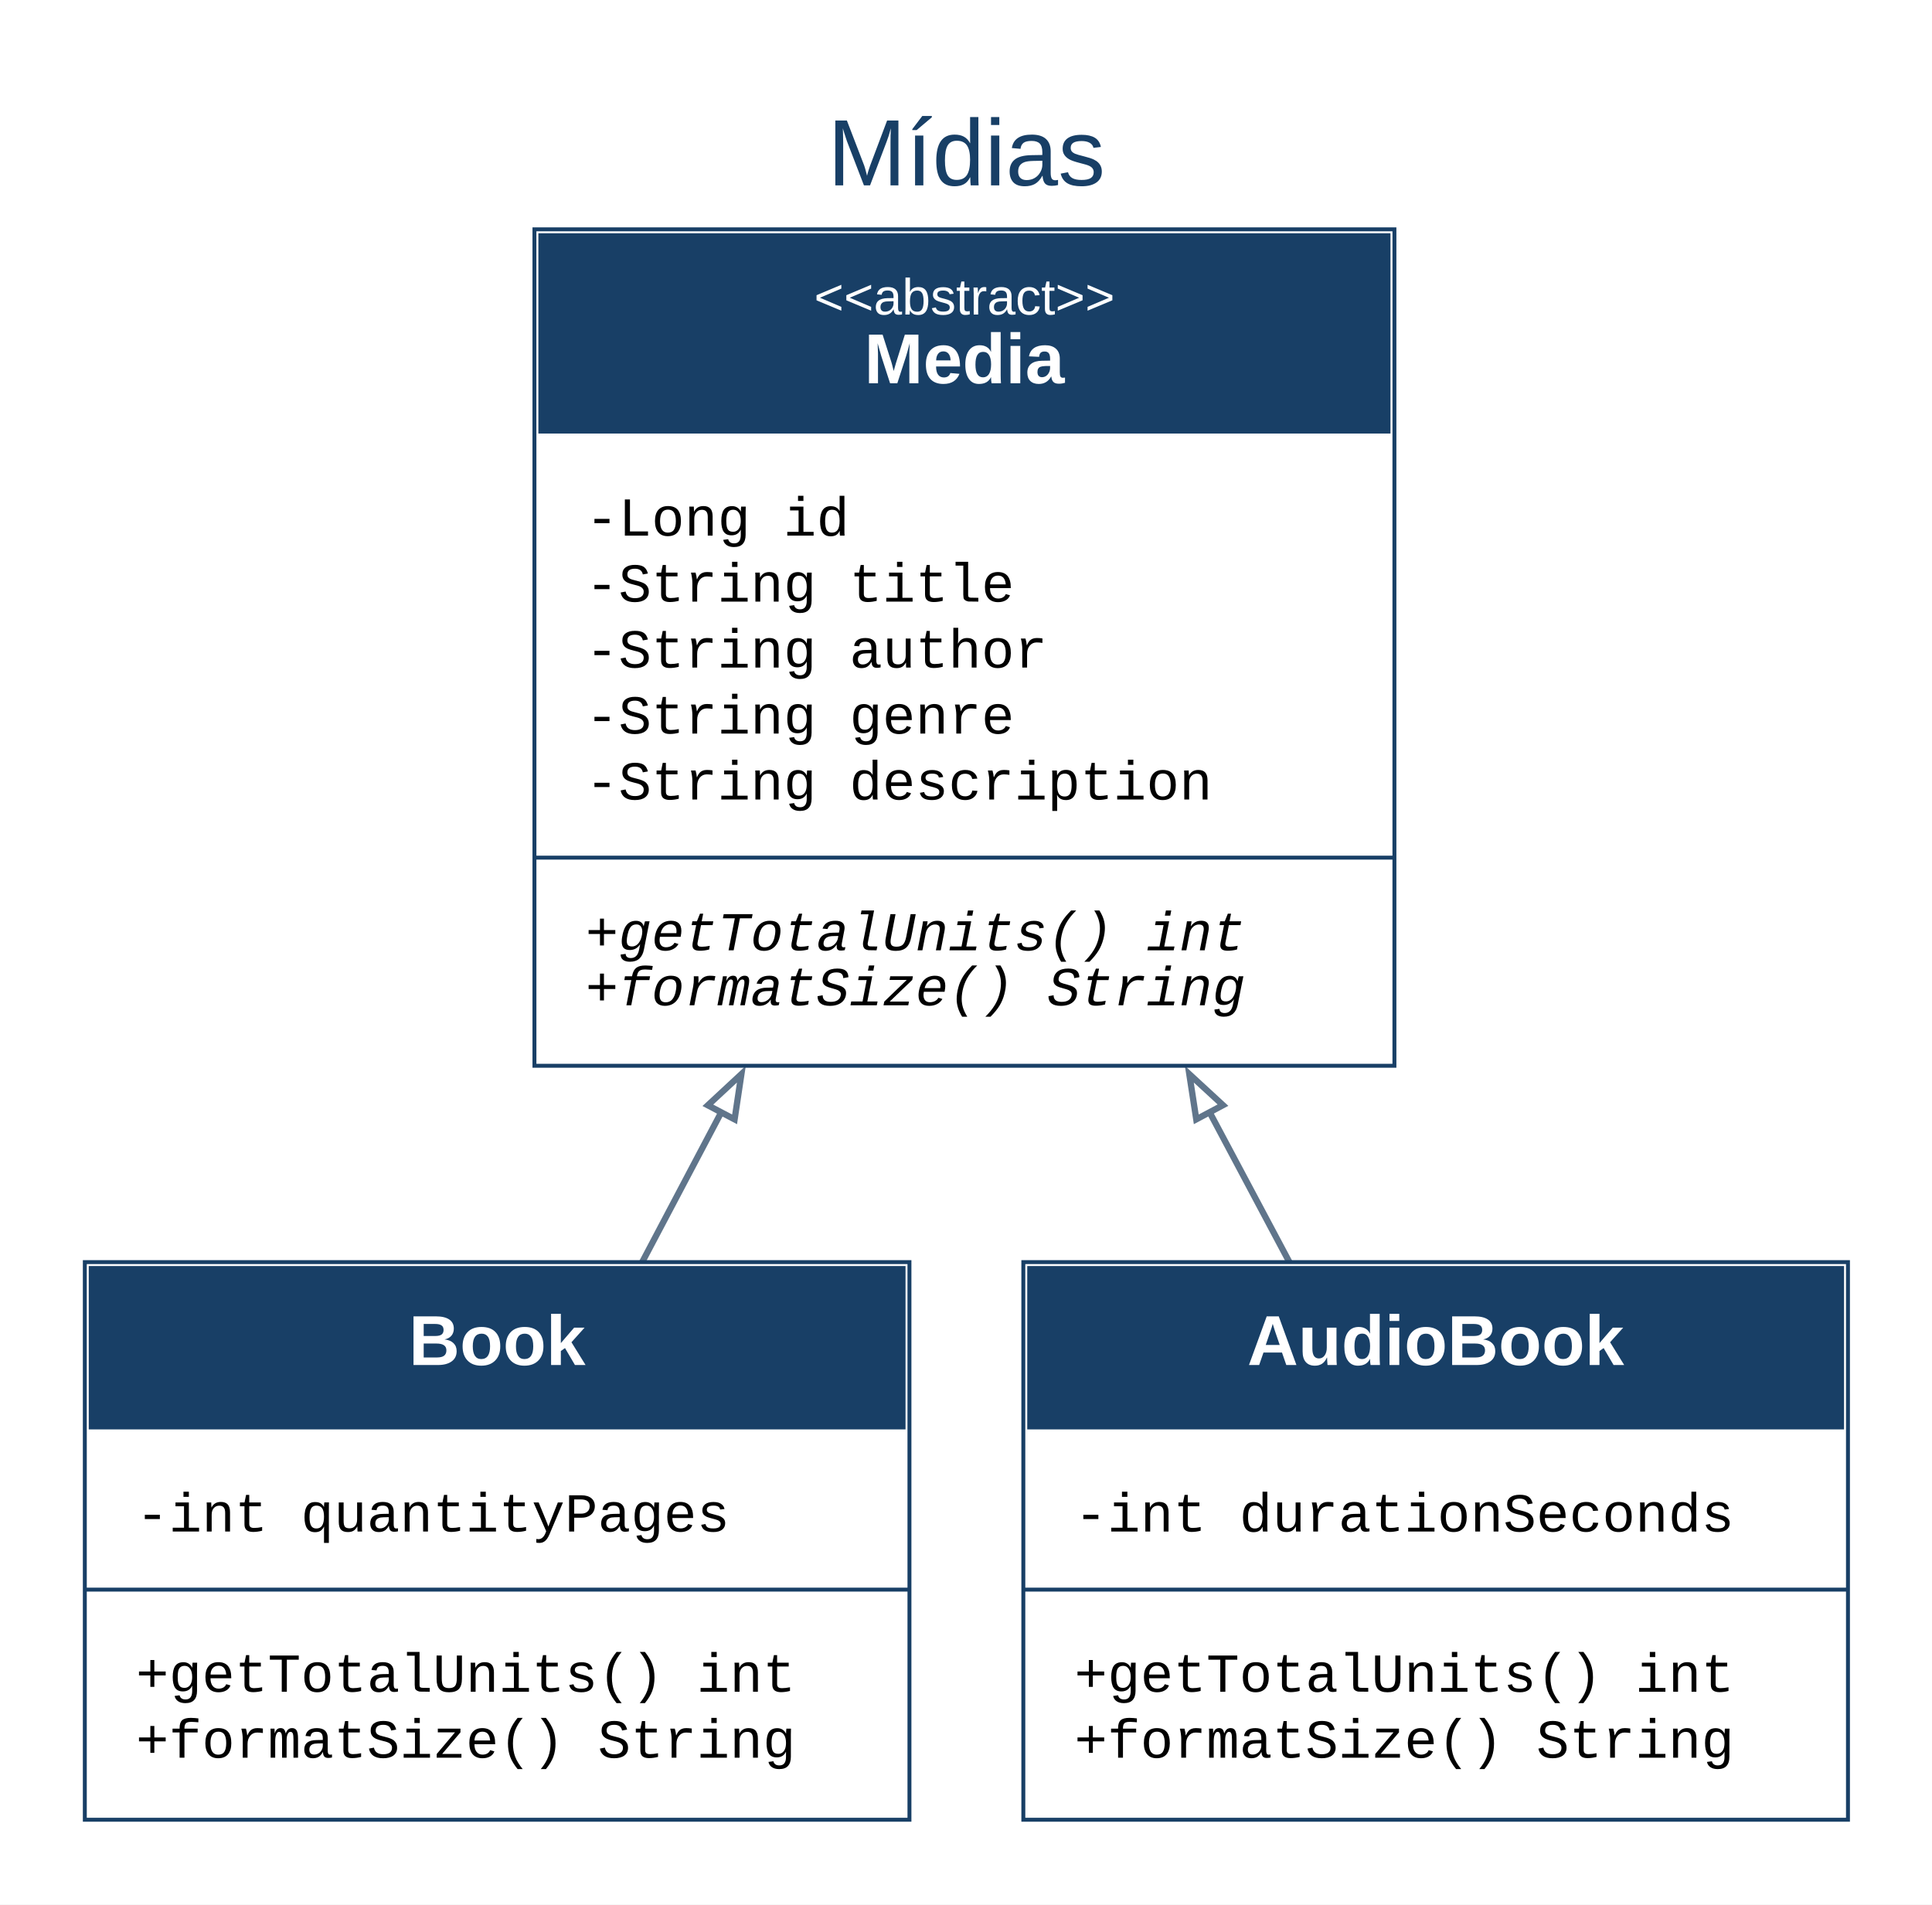
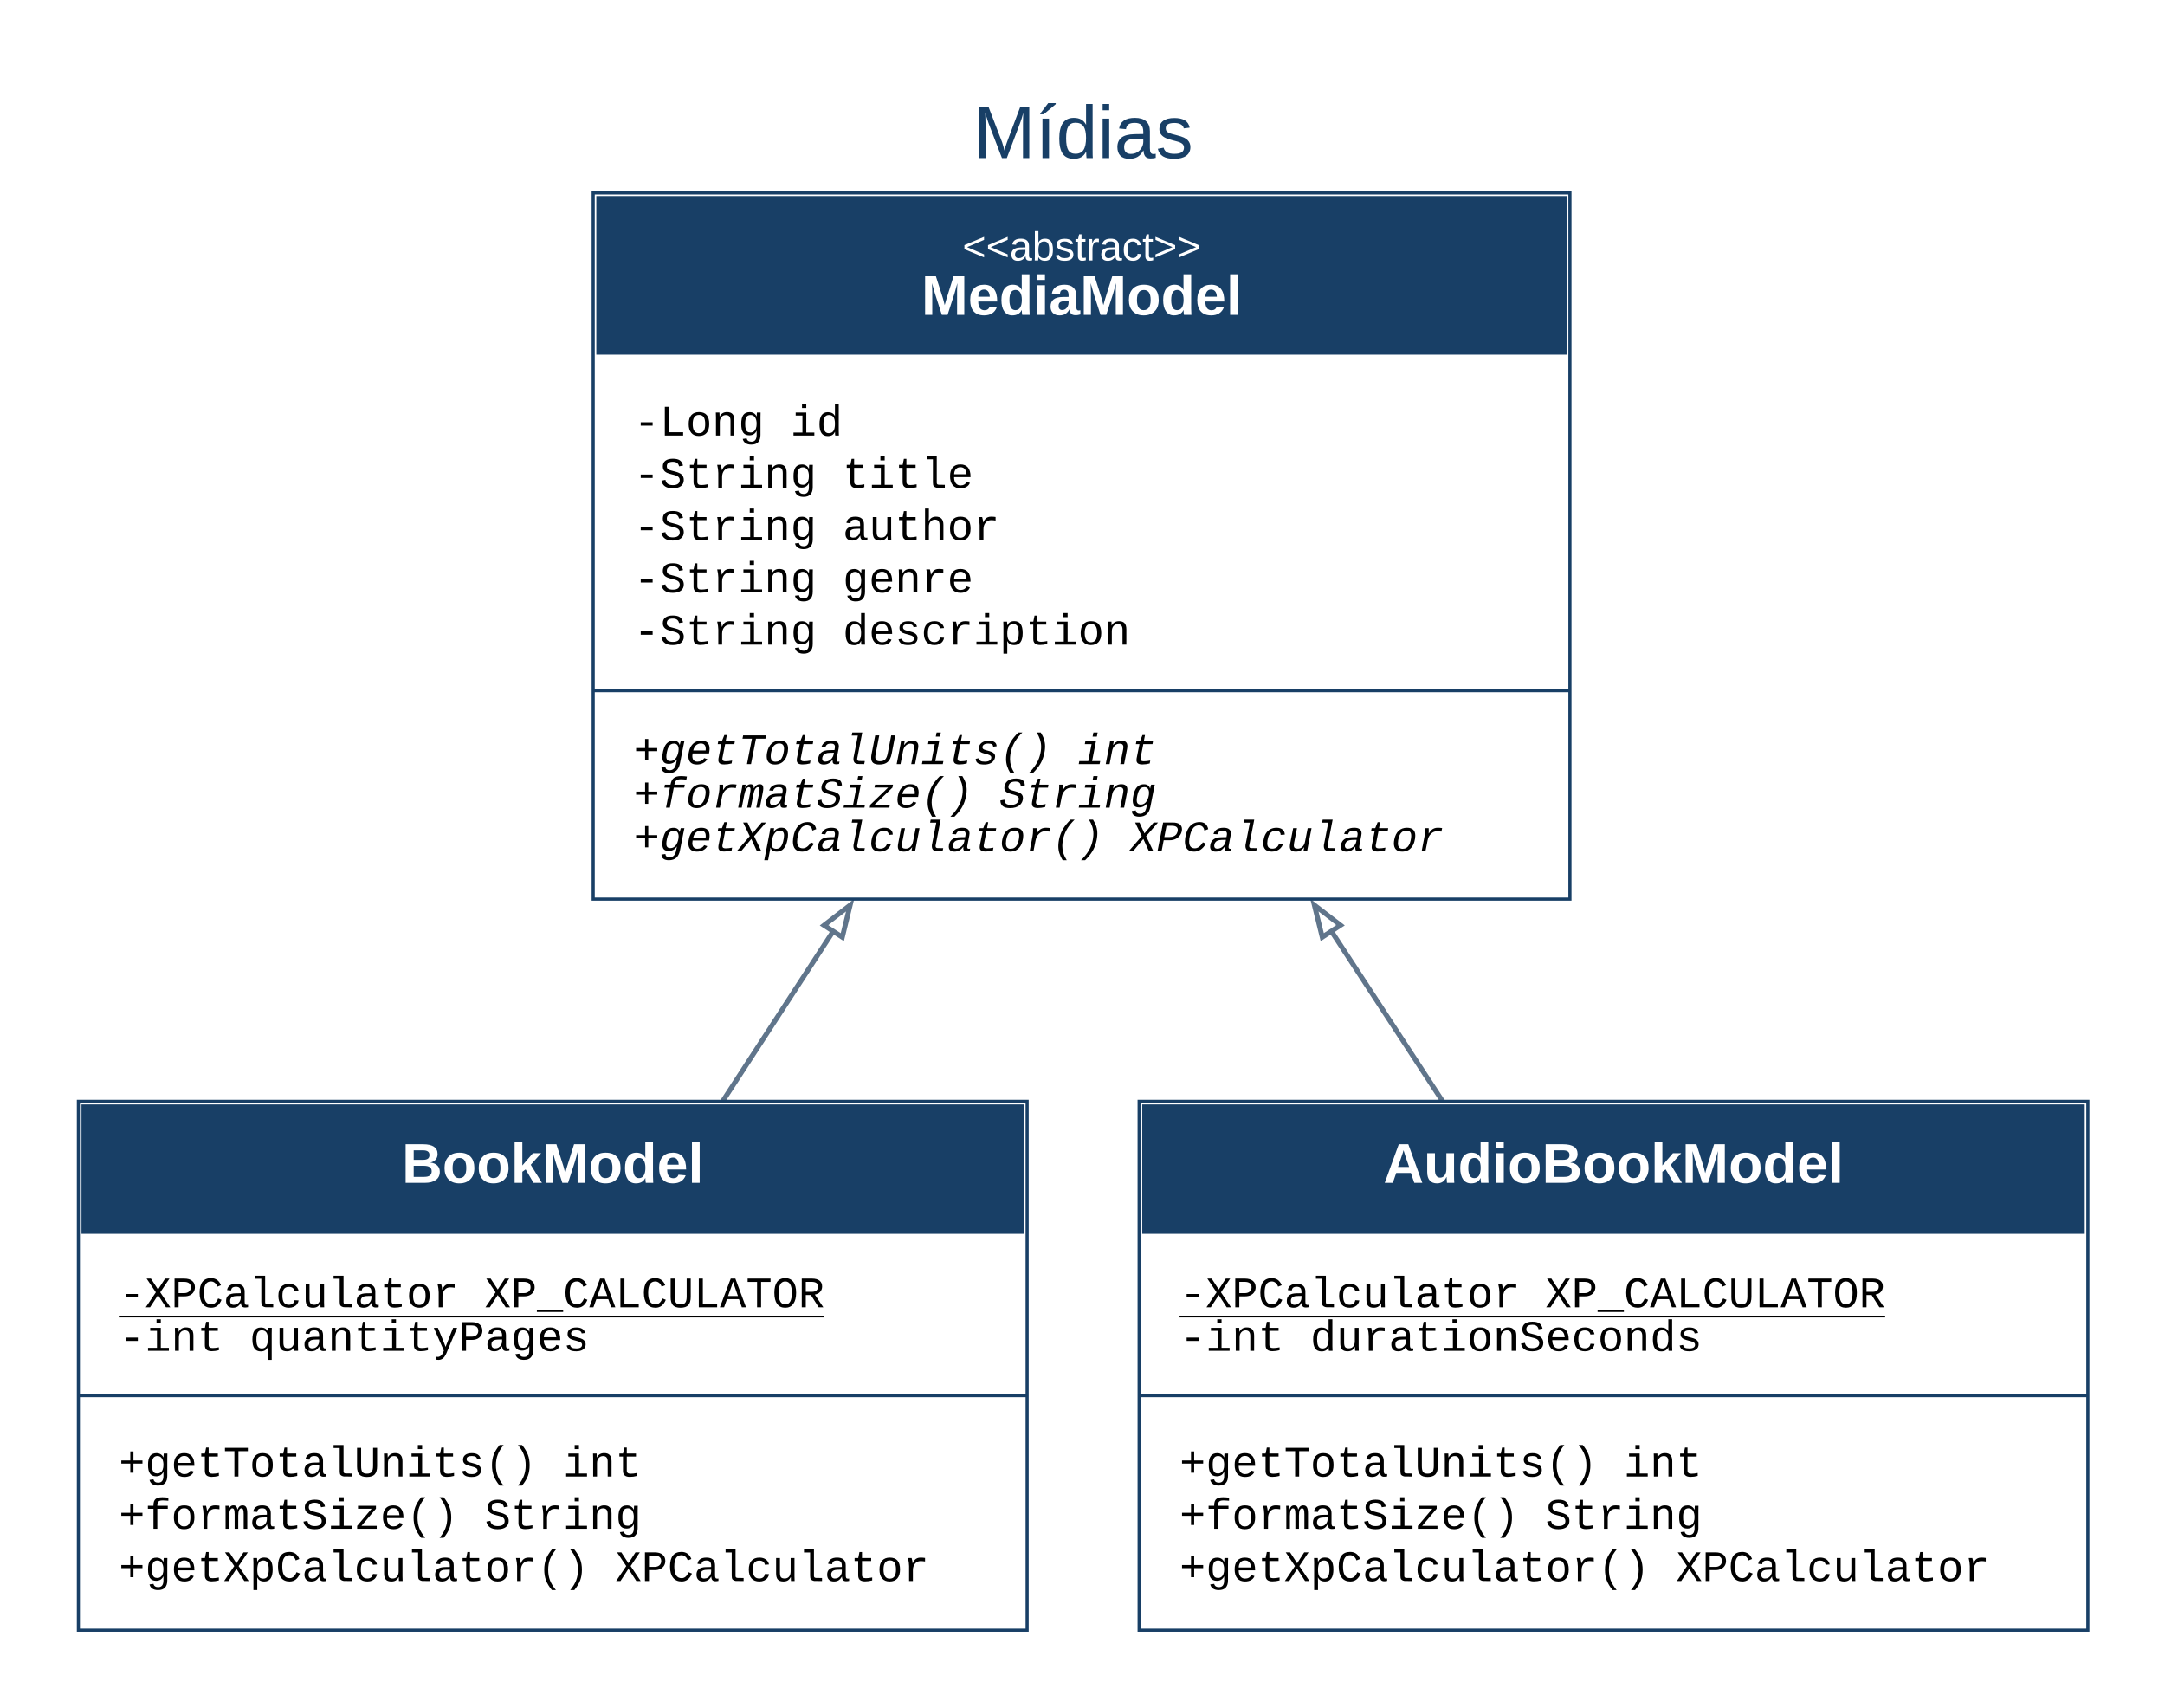
- <svg xmlns="http://www.w3.org/2000/svg" width="492pt" height="485pt" viewBox="0.00 0.00 492.00 485.00">
-   <g id="graph0" class="graph" transform="scale(1 1) rotate(0) translate(21.6 463.4)">
-     <polygon fill="#ffffff" stroke="none" points="-21.6,21.6 -21.6,-463.4 470.6,-463.4 470.6,21.6 -21.6,21.6" />
-     <text xml:space="preserve" text-anchor="middle" x="224.5" y="-416.2" font-family="Arial" font-size="24.00" fill="#183f66">Mídias</text>
+ <svg xmlns="http://www.w3.org/2000/svg" width="696pt" height="549pt" viewBox="0.00 0.00 696.00 549.00">
+   <g id="graph0" class="graph" transform="scale(1 1) rotate(0) translate(25.2 524)">
+     <polygon fill="white" stroke="none" points="-25.2,25.2 -25.2,-524 671.2,-524 671.2,25.2 -25.2,25.2" />
+     <text xml:space="preserve" text-anchor="middle" x="323" y="-473.2" font-family="Arial" font-size="24.00" fill="#183f66">Mídias</text>
    <g id="edge1" class="edge">
-       <path fill="none" stroke="#60758b" stroke-width="1.6" d="M162.2,-180.39C155.22,-167.16 148.28,-154.02 141.77,-141.68" />
-       <polygon fill="none" stroke="#60758b" stroke-width="1.6" points="158.66,-181.94 167.2,-189.87 165.47,-178.35 158.66,-181.94" />
+       <path fill="none" stroke="#60758b" stroke-width="1.6" d="M242.73,-224.79C230.64,-206.2 218.42,-187.4 207.03,-169.89" />
+       <polygon fill="none" stroke="#60758b" stroke-width="1.6" points="239.71,-226.58 248.1,-233.05 245.58,-222.76 239.71,-226.58" />
    </g>
    <g id="edge2" class="edge">
-       <path fill="none" stroke="#60758b" stroke-width="1.6" d="M286.32,-180.39C293.36,-167.16 300.35,-154.02 306.92,-141.68" />
-       <polygon fill="none" stroke="#60758b" stroke-width="1.6" points="283.04,-178.36 281.27,-189.87 289.84,-181.97 283.04,-178.36" />
+       <path fill="none" stroke="#60758b" stroke-width="1.6" d="M402.74,-224.79C414.9,-206.2 427.19,-187.4 438.64,-169.89" />
+       <polygon fill="none" stroke="#60758b" stroke-width="1.6" points="399.88,-222.77 397.34,-233.06 405.74,-226.6 399.88,-222.77" />
    </g>
    <g id="node1" class="node">
-       <polygon fill="#ffffff" stroke="none" points="114.5,-192 114.5,-405 333.5,-405 333.5,-192 114.5,-192" />
-       <polygon fill="#183f66" stroke="none" points="115.5,-353 115.5,-404 332.5,-404 332.5,-353 115.5,-353" />
-       <text xml:space="preserve" text-anchor="start" x="185.7" y="-383.3" font-family="Arial" font-size="13.00" fill="#ffffff">&lt;&lt;abstract&gt;&gt;</text>
-       <text xml:space="preserve" text-anchor="start" x="198.49" y="-365.8" font-family="Arial" font-weight="bold" font-size="18.00" fill="#ffffff">Media</text>
-       <text xml:space="preserve" text-anchor="start" x="127.5" y="-327" font-family="Courier New" font-size="14.00">-Long id</text>
-       <text xml:space="preserve" text-anchor="start" x="127.5" y="-310.2" font-family="Courier New" font-size="14.00">-String title</text>
-       <text xml:space="preserve" text-anchor="start" x="127.5" y="-293.4" font-family="Courier New" font-size="14.00">-String author</text>
-       <text xml:space="preserve" text-anchor="start" x="127.5" y="-276.6" font-family="Courier New" font-size="14.00">-String genre</text>
-       <text xml:space="preserve" text-anchor="start" x="127.5" y="-259.8" font-family="Courier New" font-size="14.00">-String description</text>
-       <text xml:space="preserve" text-anchor="start" x="127.5" y="-221.4" font-family="Courier New" font-style="italic" font-size="14.00">+getTotalUnits() int</text>
-       <text xml:space="preserve" text-anchor="start" x="127.5" y="-207.4" font-family="Courier New" font-style="italic" font-size="14.00">+formatSize() String</text>
-       <polygon fill="#183f66" stroke="#183f66" points="114.5,-245 114.5,-245 333.5,-245 333.5,-245 114.5,-245" />
-       <polygon fill="none" stroke="#183f66" points="114.5,-192 114.5,-405 333.5,-405 333.5,-192 114.5,-192" />
+       <polygon fill="#ffffff" stroke="none" points="165.5,-235 165.5,-462 479.5,-462 479.5,-235 165.5,-235" />
+       <polygon fill="#183f66" stroke="none" points="166.5,-410 166.5,-461 478.5,-461 478.5,-410 166.5,-410" />
+       <text xml:space="preserve" text-anchor="start" x="284.2" y="-440.3" font-family="Arial" font-size="13.00" fill="#ffffff">&lt;&lt;abstract&gt;&gt;</text>
+       <text xml:space="preserve" text-anchor="start" x="271" y="-422.8" font-family="Arial" font-weight="bold" font-size="18.00" fill="#ffffff">MediaModel</text>
+       <text xml:space="preserve" text-anchor="start" x="178.5" y="-384" font-family="Courier New" font-size="14.00">-Long id</text>
+       <text xml:space="preserve" text-anchor="start" x="178.5" y="-367.2" font-family="Courier New" font-size="14.00">-String title</text>
+       <text xml:space="preserve" text-anchor="start" x="178.5" y="-350.4" font-family="Courier New" font-size="14.00">-String author</text>
+       <text xml:space="preserve" text-anchor="start" x="178.5" y="-333.6" font-family="Courier New" font-size="14.00">-String genre</text>
+       <text xml:space="preserve" text-anchor="start" x="178.5" y="-316.8" font-family="Courier New" font-size="14.00">-String description</text>
+       <text xml:space="preserve" text-anchor="start" x="178.5" y="-278.4" font-family="Courier New" font-style="italic" font-size="14.00">+getTotalUnits() int</text>
+       <text xml:space="preserve" text-anchor="start" x="178.5" y="-264.4" font-family="Courier New" font-style="italic" font-size="14.00">+formatSize() String</text>
+       <text xml:space="preserve" text-anchor="start" x="178.5" y="-250.4" font-family="Courier New" font-style="italic" font-size="14.00">+getXpCalculator() XPCalculator</text>
+       <polygon fill="#183f66" stroke="#183f66" points="165.5,-302 165.5,-302 479.5,-302 479.5,-302 165.5,-302" />
+       <polygon fill="none" stroke="#183f66" points="165.5,-235 165.5,-462 479.5,-462 479.5,-235 165.5,-235" />
    </g>
    <g id="node2" class="node">
-       <polygon fill="#ffffff" stroke="none" points="0,0 0,-142 210,-142 210,0 0,0" />
-       <polygon fill="#183f66" stroke="none" points="1,-99.4 1,-141 209,-141 209,-99.4 1,-99.4" />
-       <text xml:space="preserve" text-anchor="start" x="82.5" y="-115.8" font-family="Arial" font-weight="bold" font-size="18.00" fill="#ffffff">Book</text>
-       <text xml:space="preserve" text-anchor="start" x="13" y="-73.4" font-family="Courier New" font-size="14.00">-int quantityPages</text>
-       <text xml:space="preserve" text-anchor="start" x="13" y="-32.6" font-family="Courier New" font-size="14.00">+getTotalUnits() int</text>
-       <text xml:space="preserve" text-anchor="start" x="13" y="-15.8" font-family="Courier New" font-size="14.00">+formatSize() String</text>
-       <polygon fill="#183f66" stroke="#183f66" points="0,-58.6 0,-58.6 210,-58.6 210,-58.6 0,-58.6" />
-       <polygon fill="none" stroke="#183f66" points="0,0 0,-142 210,-142 210,0 0,0" />
+       <polygon fill="#ffffff" stroke="none" points="0,0 0,-170 305,-170 305,0 0,0" />
+       <polygon fill="#183f66" stroke="none" points="1,-127.4 1,-169 304,-169 304,-127.4 1,-127.4" />
+       <text xml:space="preserve" text-anchor="start" x="104" y="-143.8" font-family="Arial" font-weight="bold" font-size="18.00" fill="#ffffff">BookModel</text>
+       <text xml:space="preserve" text-anchor="start" x="13" y="-103.8" font-family="Courier New" text-decoration="underline" font-size="14.00">-XPCalculator XP_CALCULATOR</text>
+       <text xml:space="preserve" text-anchor="start" x="13" y="-89.8" font-family="Courier New" font-size="14.00">-int quantityPages</text>
+       <text xml:space="preserve" text-anchor="start" x="13" y="-49.4" font-family="Courier New" font-size="14.00">+getTotalUnits() int</text>
+       <text xml:space="preserve" text-anchor="start" x="13" y="-32.6" font-family="Courier New" font-size="14.00">+formatSize() String</text>
+       <text xml:space="preserve" text-anchor="start" x="13" y="-15.8" font-family="Courier New" font-size="14.00">+getXpCalculator() XPCalculator</text>
+       <polygon fill="#183f66" stroke="#183f66" points="0,-75.4 0,-75.4 305,-75.4 305,-75.4 0,-75.4" />
+       <polygon fill="none" stroke="#183f66" points="0,0 0,-170 305,-170 305,0 0,0" />
    </g>
    <g id="node3" class="node">
-       <polygon fill="#ffffff" stroke="none" points="239,0 239,-142 449,-142 449,0 239,0" />
-       <polygon fill="#183f66" stroke="none" points="240,-99.4 240,-141 448,-141 448,-99.4 240,-99.4" />
-       <text xml:space="preserve" text-anchor="start" x="296.01" y="-115.8" font-family="Arial" font-weight="bold" font-size="18.00" fill="#ffffff">AudioBook</text>
-       <text xml:space="preserve" text-anchor="start" x="252" y="-73.4" font-family="Courier New" font-size="14.00">-int durationSeconds</text>
-       <text xml:space="preserve" text-anchor="start" x="252" y="-32.6" font-family="Courier New" font-size="14.00">+getTotalUnits() int</text>
-       <text xml:space="preserve" text-anchor="start" x="252" y="-15.8" font-family="Courier New" font-size="14.00">+formatSize() String</text>
-       <polygon fill="#183f66" stroke="#183f66" points="239,-58.6 239,-58.6 449,-58.6 449,-58.6 239,-58.6" />
-       <polygon fill="none" stroke="#183f66" points="239,0 239,-142 449,-142 449,0 239,0" />
+       <polygon fill="#ffffff" stroke="none" points="341,0 341,-170 646,-170 646,0 341,0" />
+       <polygon fill="#183f66" stroke="none" points="342,-127.4 342,-169 645,-169 645,-127.4 342,-127.4" />
+       <text xml:space="preserve" text-anchor="start" x="419.51" y="-143.8" font-family="Arial" font-weight="bold" font-size="18.00" fill="#ffffff">AudioBookModel</text>
+       <text xml:space="preserve" text-anchor="start" x="354" y="-103.8" font-family="Courier New" text-decoration="underline" font-size="14.00">-XPCalculator XP_CALCULATOR</text>
+       <text xml:space="preserve" text-anchor="start" x="354" y="-89.8" font-family="Courier New" font-size="14.00">-int durationSeconds</text>
+       <text xml:space="preserve" text-anchor="start" x="354" y="-49.4" font-family="Courier New" font-size="14.00">+getTotalUnits() int</text>
+       <text xml:space="preserve" text-anchor="start" x="354" y="-32.6" font-family="Courier New" font-size="14.00">+formatSize() String</text>
+       <text xml:space="preserve" text-anchor="start" x="354" y="-15.8" font-family="Courier New" font-size="14.00">+getXpCalculator() XPCalculator</text>
+       <polygon fill="#183f66" stroke="#183f66" points="341,-75.4 341,-75.4 646,-75.4 646,-75.4 341,-75.4" />
+       <polygon fill="none" stroke="#183f66" points="341,0 341,-170 646,-170 646,0 341,0" />
    </g>
  </g>
</svg>
